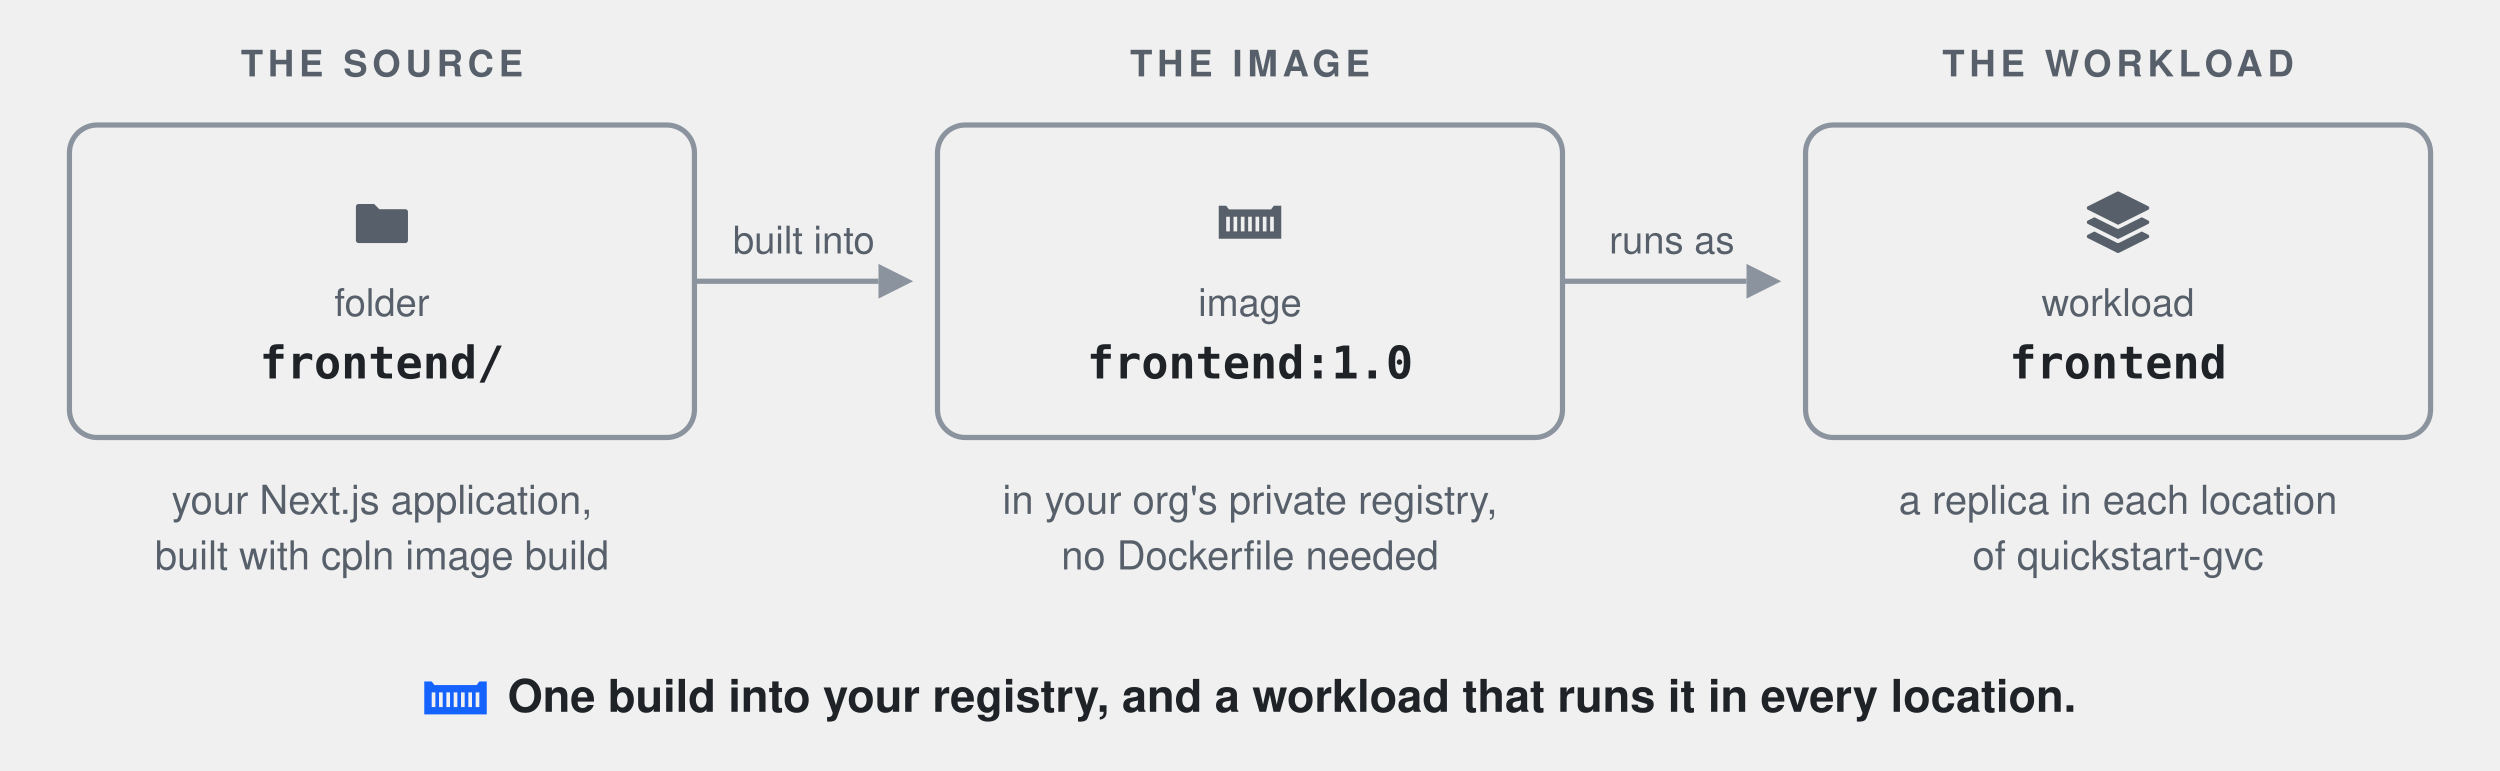
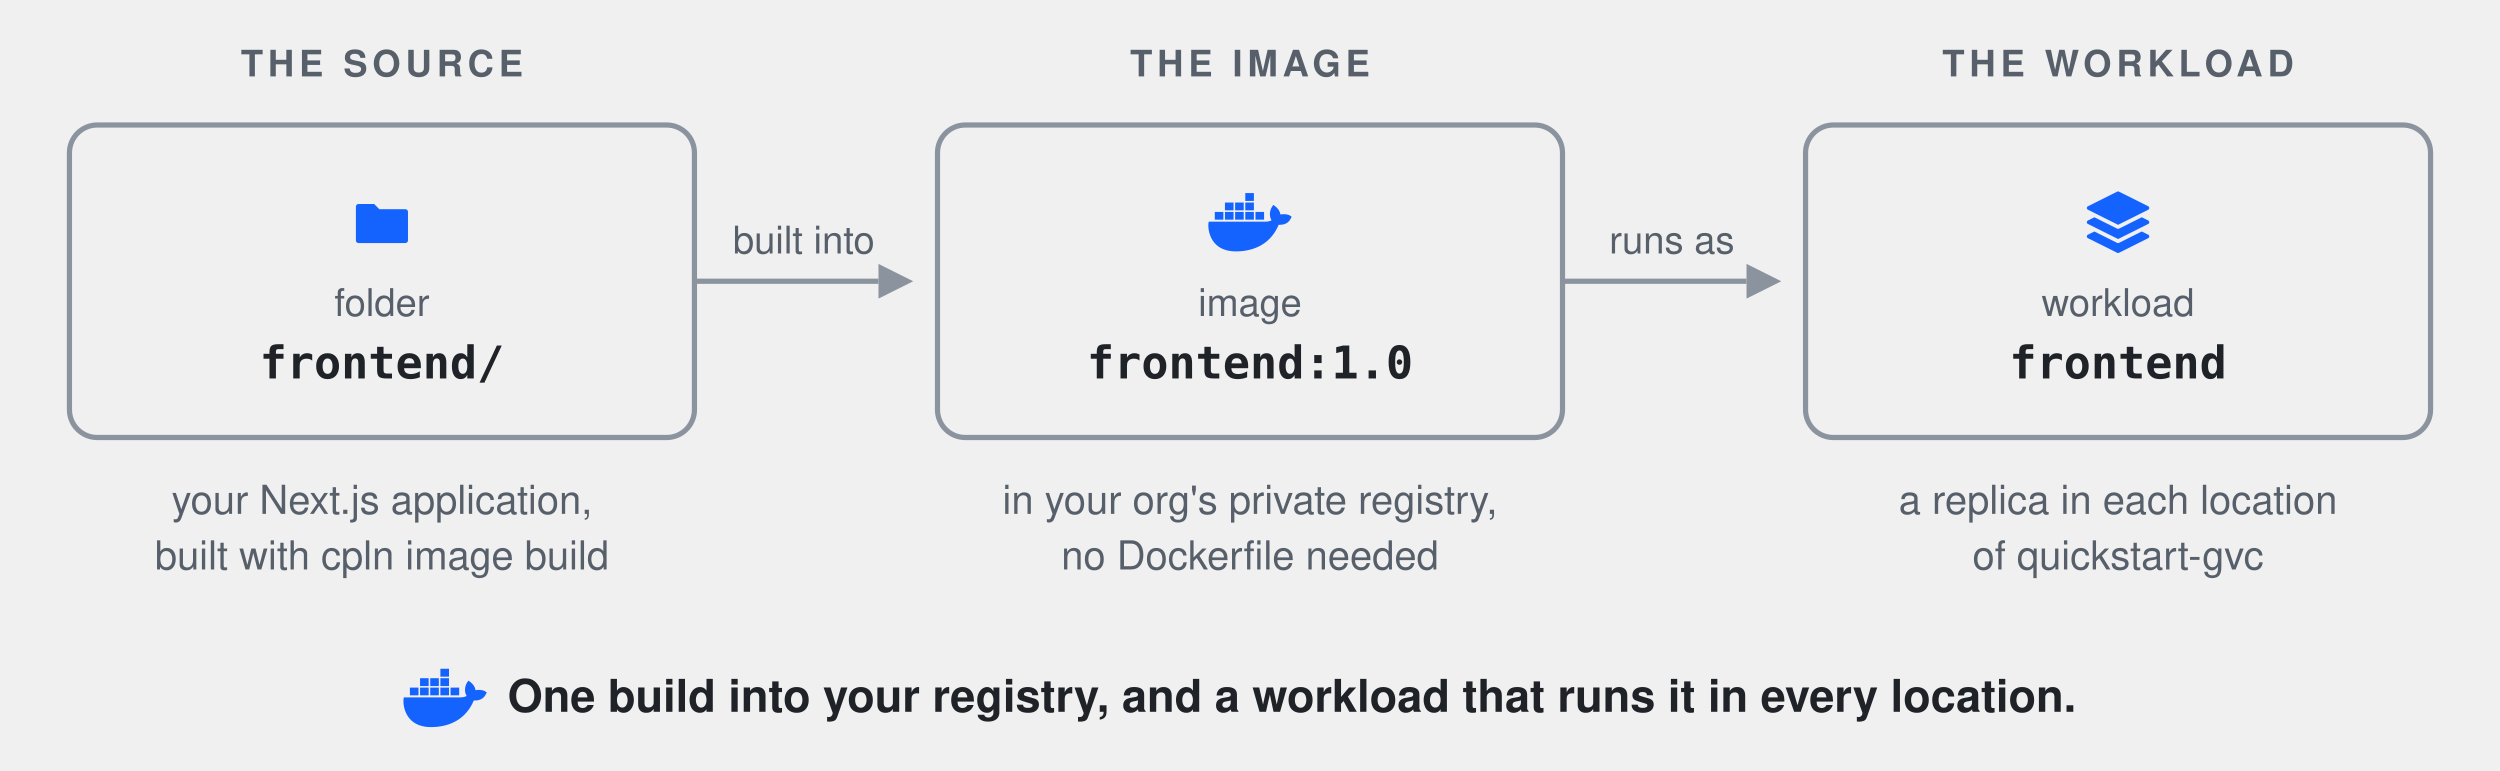
<svg xmlns="http://www.w3.org/2000/svg" viewBox="0 0 720 222" role="img" aria-label="The source folder frontend is built into the image frontend:1.0 in the org's private registry, and the image runs as the workload frontend. One build into your registry, and a workload that runs it in every location.">
  <style>
  .box{fill:none;stroke:#8b949e;stroke-width:1.5}
  .lbl{fill:#57606a;font:600 10.5px ui-sans-serif,-apple-system,"Segoe UI",Helvetica,Arial,sans-serif;letter-spacing:1.4px}
  .kind{fill:#57606a;font:400 11px ui-sans-serif,-apple-system,"Segoe UI",Helvetica,Arial,sans-serif}
  .val{fill:#1f2328;font:600 13px SFMono-Regular,Menlo,Consolas,monospace}
  .vals{fill:#1f2328;font:600 12px SFMono-Regular,Menlo,Consolas,monospace}
  .sub{fill:#57606a;font:400 11.5px ui-sans-serif,-apple-system,"Segoe UI",Helvetica,Arial,sans-serif}
  .sum{fill:#1f2328;font:600 13px ui-sans-serif,-apple-system,"Segoe UI",Helvetica,Arial,sans-serif}
  .chp{fill:#1563ff;font:600 10.5px SFMono-Regular,Menlo,Consolas,monospace}
  .chipbox{fill:none;stroke:#1563ff;stroke-width:1.25}
  .line{stroke:#8b949e;stroke-width:1.5;fill:none}
  .head{fill:#8b949e}
-   .ico{fill:#57606a}
+   .ico{fill:#1563ff}
  .icop{fill:#1563ff}
-   .pulse{stroke:#57606a;stroke-width:2;fill:none;stroke-linecap:round;stroke-linejoin:round}
+   .pulse{stroke:#1563ff;stroke-width:2;fill:none;stroke-linecap:round;stroke-linejoin:round}
  .awsl{fill:#1f2328}
  .badge{fill:#1563ff}
  .badget{fill:#ffffff;font:700 11px ui-sans-serif,-apple-system,"Segoe UI",Helvetica,Arial,sans-serif}
  @media (prefers-color-scheme:dark){
    .box{stroke:#6e7681}
    .lbl,.kind,.sub{fill:#9198a1}
    .val,.vals,.sum{fill:#e6edf3}
    .chp{fill:#64a5ef}
    .chipbox{stroke:#64a5ef}
    .line{stroke:#6e7681}
    .head{fill:#6e7681}
-     .ico{fill:#9198a1}
-     .pulse{stroke:#9198a1}
+     .ico{fill:#64a5ef}
+     .pulse{stroke:#64a5ef}
    .icop{fill:#64a5ef}
    .awsl{fill:#e6edf3}
  }
</style>
+   <defs>
+     <symbol id="docker-icon" viewBox="0 0 640 512">
+       <path d="M349.9 236.3h-66.1v-59.4h66.1v59.4zm0-204.3h-66.1v60.7h66.1V32zm78.2 144.8H362v59.4h66.1v-59.4zm-156.3-72.1h-66.1v60.1h66.1v-60.1zm78.1 0h-66.1v60.1h66.1v-60.1zm276.8 100c-14.4-9.7-47.6-13.2-73.1-8.4-3.3-24-16.7-44.9-41.1-63.7l-14-9.3-9.3 14c-18.4 27.8-23.4 73.6-3.7 103.8-8.7 4.7-25.8 11.1-48.4 10.7H2.4c-8.7 50.8 5.8 116.8 44 162.1 37.1 43.9 92.7 66.2 165.4 66.2 157.4 0 273.9-72.5 328.4-204.2 21.4.4 67.6.1 91.3-45.2 1.5-2.5 6.6-13.2 8.5-17.1l-13.3-8.9zm-511.1-27.9h-66v59.4h66.1v-59.4zm78.1 0h-66.1v59.4h66.1v-59.4zm78.1 0h-66.1v59.4h66.1v-59.4zm-78.1-72.1h-66.1v60.1h66.1v-60.1z" />
+     </symbol>
+   </defs>
  <text x="110" y="22" class="lbl" text-anchor="middle">THE SOURCE</text>
  <text x="360" y="22" class="lbl" text-anchor="middle">THE IMAGE</text>
  <text x="610" y="22" class="lbl" text-anchor="middle">THE WORKLOAD</text>
  <rect x="20" y="36" width="180" height="90" rx="8" class="box" />
  <g class="ico" transform="translate(101.0,55) scale(0.75)">
    <path fill-rule="evenodd" d="M2 6a1 1 0 0 1 1-1h6l2 2h10a1 1 0 0 1 1 1v11a1 1 0 0 1-1 1H3a1 1 0 0 1-1-1z" />
  </g>
  <text x="110.0" y="91" class="kind" text-anchor="middle">folder</text>
  <text x="110.0" y="109" class="val" text-anchor="middle">frontend/</text>
  <path class="line" d="M200 81 H253" />
  <path class="head" d="M263 81 L253 76 L253 86 Z" />
  <text x="231.5" y="73" class="kind" text-anchor="middle">built into</text>
  <rect x="270" y="36" width="180" height="90" rx="8" class="box" />
-   <g class="ico" transform="translate(351.000,55.000) scale(0.035156)">
-     <path d="m428.5 151h-345l-22.5-30h-61v270h512v-270h-61zm-337.5 180h-30v-120h30zm60 0h-30v-120h30zm60 0h-30v-120h30zm60 0h-30v-120h30zm60 0h-30v-120h30zm60 0h-30v-120h30zm60 0h-30v-120h30z" />
-   </g>
+   <use href="#docker-icon" class="ico" x="348" y="54.4" width="24" height="19.2" />
  <text x="360.0" y="91" class="kind" text-anchor="middle">image</text>
  <text x="360.0" y="109" class="val" text-anchor="middle">frontend:1.0</text>
  <path class="line" d="M450 81 H503" />
  <path class="head" d="M513 81 L503 76 L503 86 Z" />
  <text x="481.5" y="73" class="kind" text-anchor="middle">runs as</text>
  <rect x="520" y="36" width="180" height="90" rx="8" class="box" />
  <g class="ico" transform="translate(601.000,55.000) scale(0.03515)">
    <path d="m263.085 425.468c-2.215 1.108-4.626 1.661-7.038 1.661-2.411 0-4.823-.554-7.038-1.661l-187.143-93.572-53.166 26.583c-11.599 5.8-11.599 22.353 0 28.152l240.309 120.155c4.431 2.215 9.646 2.215 14.076 0l240.309-120.155c11.599-5.8 11.599-22.353 0-28.152l-53.166-26.583z" />
    <path d="m263.085 308.959c-2.215 1.108-4.626 1.661-7.038 1.661-2.411 0-4.823-.554-7.038-1.661l-187.143-93.571-53.166 26.583c-11.599 5.8-11.599 22.353 0 28.152l247.347 123.674 247.347-123.674c11.599-5.8 11.599-22.353 0-28.152l-53.166-26.583z" />
    <path d="m503.394 125.462-240.309-120.155c-4.431-2.215-9.646-2.215-14.076 0l-240.309 120.155c-11.599 5.8-11.599 22.353 0 28.152l247.347 123.674 247.347-123.674c11.6-5.799 11.6-22.352 0-28.152z" />
  </g>
  <text x="610.0" y="91" class="kind" text-anchor="middle">workload</text>
  <text x="610.0" y="109" class="val" text-anchor="middle">frontend</text>
  <text x="110" y="148" class="sub" text-anchor="middle">your Next.js application,</text>
  <text x="110" y="164" class="sub" text-anchor="middle">built with cpln image build</text>
  <text x="360" y="148" class="sub" text-anchor="middle">in your org's private registry,</text>
  <text x="360" y="164" class="sub" text-anchor="middle">no Dockerfile needed</text>
  <text x="610" y="148" class="sub" text-anchor="middle">a replica in each location</text>
  <text x="610" y="164" class="sub" text-anchor="middle">of quickstart-gvc</text>
-   <g class="icop" transform="translate(122.190,192.000) scale(0.035156)">
-     <path d="m428.5 151h-345l-22.5-30h-61v270h512v-270h-61zm-337.5 180h-30v-120h30zm60 0h-30v-120h30zm60 0h-30v-120h30zm60 0h-30v-120h30zm60 0h-30v-120h30zm60 0h-30v-120h30zm60 0h-30v-120h30z" />
-   </g>
+   <use href="#docker-icon" class="icop" x="116.19" y="191.4" width="24" height="19.2" />
  <text id="sum" x="146.19" y="205" class="sum">One build into your registry, and a workload that runs it in every location.</text>
</svg>
